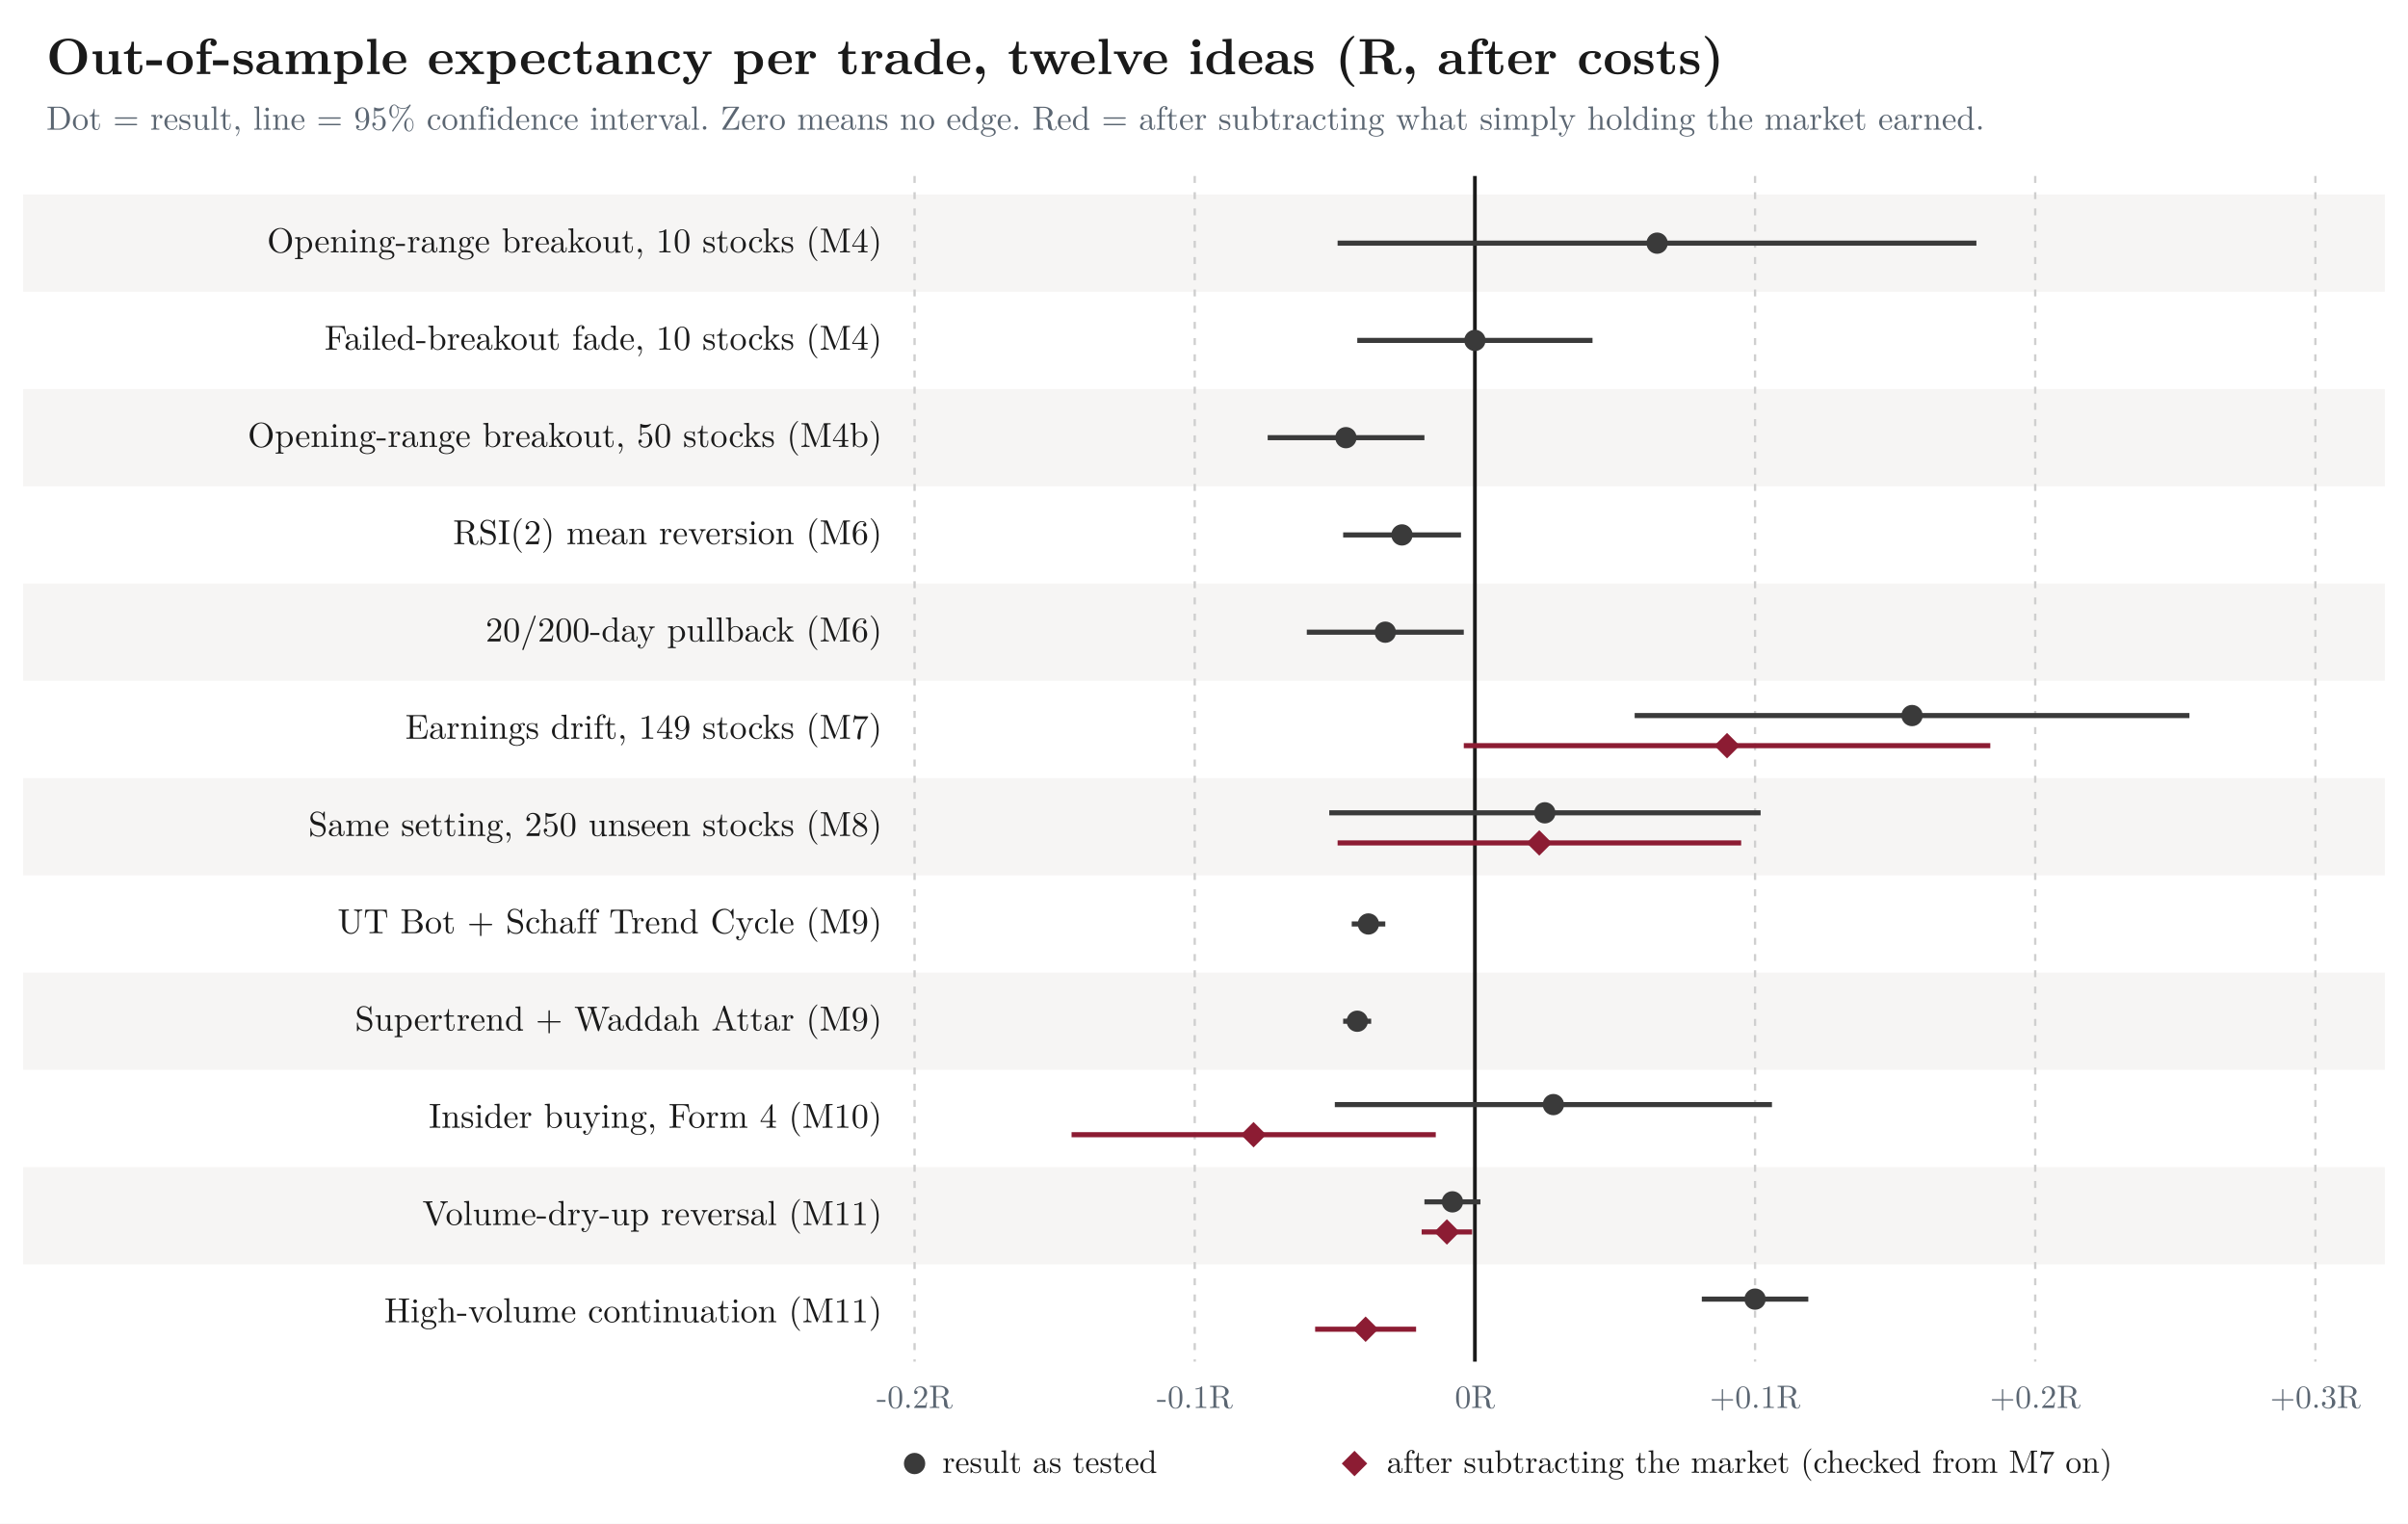
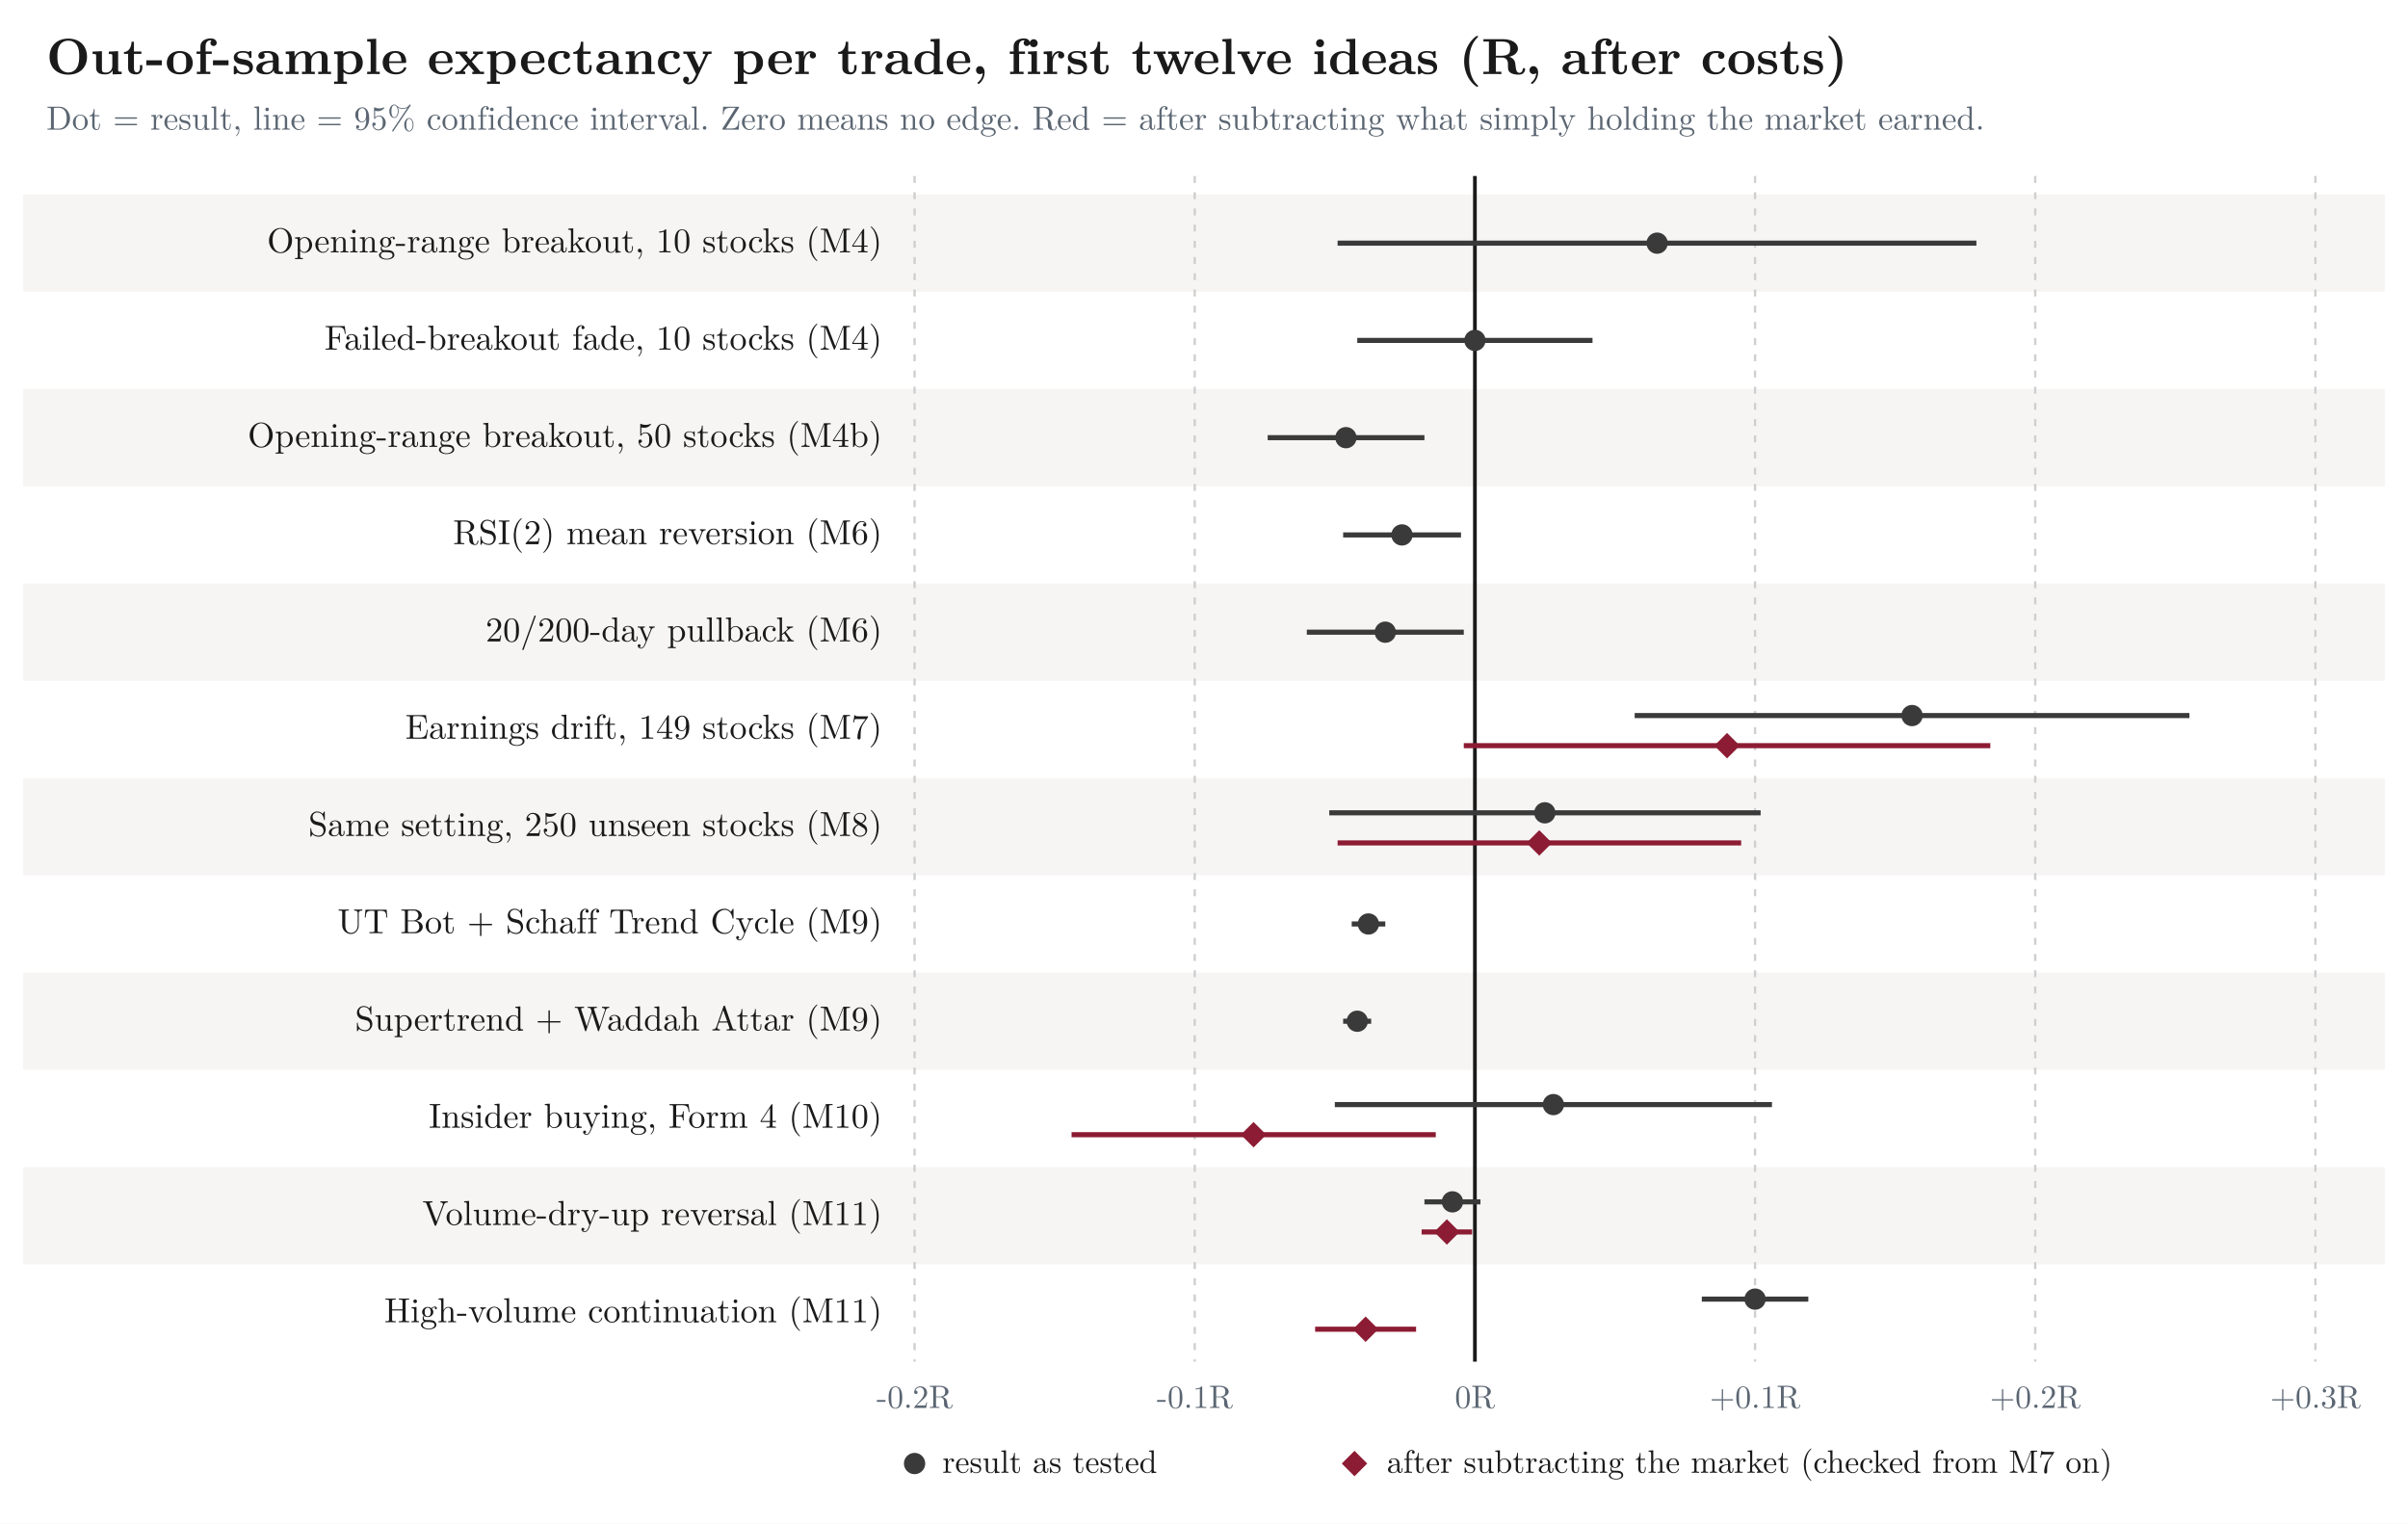
<svg xmlns="http://www.w3.org/2000/svg" width="1040" height="658" viewBox="0 0 1040 658" font-family="Latin Modern Roman, CMU Serif, Georgia, serif" role="img" aria-label="Out-of-sample expectancy per trading idea">
  <rect width="1040" height="658" fill="white" />
  <rect x="10" y="504.0" width="1020" height="42" fill="#f6f5f4" />
  <rect x="10" y="420.0" width="1020" height="42" fill="#f6f5f4" />
  <rect x="10" y="336.0" width="1020" height="42" fill="#f6f5f4" />
  <rect x="10" y="252.0" width="1020" height="42" fill="#f6f5f4" />
  <rect x="10" y="168.0" width="1020" height="42" fill="#f6f5f4" />
  <rect x="10" y="84.0" width="1020" height="42" fill="#f6f5f4" />
-   <text x="20" y="32" font-size="22" font-weight="600" fill="#1a1a1a">Out-of-sample expectancy per trade, twelve ideas (R, after costs)</text>
+   <text x="20" y="32" font-size="22" font-weight="600" fill="#1a1a1a">Out-of-sample expectancy per trade, first twelve ideas (R, after costs)</text>
  <text x="20" y="56" font-size="14.5" fill="#5b6672">Dot = result, line = 95% confidence interval. Zero means no edge. Red = after subtracting what simply holding the market earned.</text>
  <line x1="395.0" y1="76" x2="395.0" y2="588" stroke="#cfcfcf" stroke-width="1" stroke-dasharray="3 4" />
  <text x="395.0" y="608" font-size="14" text-anchor="middle" fill="#5b6672">-0.2R</text>
  <line x1="516.0" y1="76" x2="516.0" y2="588" stroke="#cfcfcf" stroke-width="1" stroke-dasharray="3 4" />
  <text x="516.0" y="608" font-size="14" text-anchor="middle" fill="#5b6672">-0.1R</text>
  <line x1="637.0" y1="76" x2="637.0" y2="588" stroke="#1a1a1a" stroke-width="1.6" />
  <text x="637.0" y="608" font-size="14" text-anchor="middle" fill="#5b6672">0R</text>
  <line x1="758.0" y1="76" x2="758.0" y2="588" stroke="#cfcfcf" stroke-width="1" stroke-dasharray="3 4" />
  <text x="758.0" y="608" font-size="14" text-anchor="middle" fill="#5b6672">+0.1R</text>
  <line x1="879.0" y1="76" x2="879.0" y2="588" stroke="#cfcfcf" stroke-width="1" stroke-dasharray="3 4" />
  <text x="879.0" y="608" font-size="14" text-anchor="middle" fill="#5b6672">+0.2R</text>
  <line x1="1000.0" y1="76" x2="1000.0" y2="588" stroke="#cfcfcf" stroke-width="1" stroke-dasharray="3 4" />
  <text x="1000.0" y="608" font-size="14" text-anchor="middle" fill="#5b6672">+0.3R</text>
  <text x="381" y="109.0" font-size="15" text-anchor="end" fill="#1a1a1a">Opening-range breakout, 10 stocks (M4)</text>
  <line x1="577.7" y1="105.0" x2="853.6" y2="105.0" stroke="#3a3a3a" stroke-width="2.2" />
  <circle cx="715.7" cy="105.0" r="4.6" fill="#3a3a3a" />
  <text x="381" y="151.0" font-size="15" text-anchor="end" fill="#1a1a1a">Failed-breakout fade, 10 stocks (M4)</text>
  <line x1="586.2" y1="147.0" x2="687.8" y2="147.0" stroke="#3a3a3a" stroke-width="2.2" />
  <circle cx="637.0" cy="147.0" r="4.6" fill="#3a3a3a" />
  <text x="381" y="193.0" font-size="15" text-anchor="end" fill="#1a1a1a">Opening-range breakout, 50 stocks (M4b)</text>
  <line x1="547.5" y1="189.0" x2="615.2" y2="189.0" stroke="#3a3a3a" stroke-width="2.2" />
  <circle cx="581.3" cy="189.0" r="4.6" fill="#3a3a3a" />
  <text x="381" y="235.0" font-size="15" text-anchor="end" fill="#1a1a1a">RSI(2) mean reversion (M6)</text>
  <line x1="580.1" y1="231.0" x2="631.0" y2="231.0" stroke="#3a3a3a" stroke-width="2.2" />
  <circle cx="605.5" cy="231.0" r="4.6" fill="#3a3a3a" />
  <text x="381" y="277.0" font-size="15" text-anchor="end" fill="#1a1a1a">20/200-day pullback (M6)</text>
  <line x1="564.4" y1="273.0" x2="632.2" y2="273.0" stroke="#3a3a3a" stroke-width="2.2" />
  <circle cx="598.3" cy="273.0" r="4.6" fill="#3a3a3a" />
  <text x="381" y="319.0" font-size="15" text-anchor="end" fill="#1a1a1a">Earnings drift, 149 stocks (M7)</text>
  <line x1="706.0" y1="309.0" x2="945.6" y2="309.0" stroke="#3a3a3a" stroke-width="2.2" />
  <circle cx="825.8" cy="309.0" r="4.6" fill="#3a3a3a" />
  <line x1="632.2" y1="322.0" x2="859.6" y2="322.0" stroke="#8c1c33" stroke-width="2.2" />
  <polygon points="745.9,316.5 751.4,322.0 745.9,327.5 740.4,322.0" fill="#8c1c33" />
  <text x="381" y="361.0" font-size="15" text-anchor="end" fill="#1a1a1a">Same setting, 250 unseen stocks (M8)</text>
  <line x1="574.1" y1="351.0" x2="760.4" y2="351.0" stroke="#3a3a3a" stroke-width="2.2" />
  <circle cx="667.2" cy="351.0" r="4.6" fill="#3a3a3a" />
  <line x1="577.7" y1="364.0" x2="752.0" y2="364.0" stroke="#8c1c33" stroke-width="2.2" />
  <polygon points="664.8,358.5 670.3,364.0 664.8,369.5 659.3,364.0" fill="#8c1c33" />
  <text x="381" y="403.0" font-size="15" text-anchor="end" fill="#1a1a1a">UT Bot + Schaff Trend Cycle (M9)</text>
  <line x1="583.8" y1="399.0" x2="598.3" y2="399.0" stroke="#3a3a3a" stroke-width="2.2" />
  <circle cx="591.0" cy="399.0" r="4.6" fill="#3a3a3a" />
  <text x="381" y="445.0" font-size="15" text-anchor="end" fill="#1a1a1a">Supertrend + Waddah Attar (M9)</text>
  <line x1="580.1" y1="441.0" x2="592.2" y2="441.0" stroke="#3a3a3a" stroke-width="2.2" />
  <circle cx="586.2" cy="441.0" r="4.6" fill="#3a3a3a" />
  <text x="381" y="487.0" font-size="15" text-anchor="end" fill="#1a1a1a">Insider buying, Form 4 (M10)</text>
  <line x1="576.5" y1="477.0" x2="765.3" y2="477.0" stroke="#3a3a3a" stroke-width="2.2" />
  <circle cx="670.9" cy="477.0" r="4.6" fill="#3a3a3a" />
  <line x1="462.8" y1="490.0" x2="620.1" y2="490.0" stroke="#8c1c33" stroke-width="2.2" />
  <polygon points="541.4,484.5 546.9,490.0 541.4,495.5 535.9,490.0" fill="#8c1c33" />
  <text x="381" y="529.0" font-size="15" text-anchor="end" fill="#1a1a1a">Volume-dry-up reversal (M11)</text>
  <line x1="615.2" y1="519.0" x2="639.4" y2="519.0" stroke="#3a3a3a" stroke-width="2.2" />
  <circle cx="627.3" cy="519.0" r="4.6" fill="#3a3a3a" />
  <line x1="614.0" y1="532.0" x2="635.8" y2="532.0" stroke="#8c1c33" stroke-width="2.2" />
  <polygon points="624.9,526.5 630.4,532.0 624.9,537.5 619.4,532.0" fill="#8c1c33" />
  <text x="381" y="571.0" font-size="15" text-anchor="end" fill="#1a1a1a">High-volume continuation (M11)</text>
  <line x1="735.0" y1="561.0" x2="781.0" y2="561.0" stroke="#3a3a3a" stroke-width="2.2" />
  <circle cx="758.0" cy="561.0" r="4.6" fill="#3a3a3a" />
  <line x1="568.0" y1="574.0" x2="611.6" y2="574.0" stroke="#8c1c33" stroke-width="2.2" />
  <polygon points="589.8,568.5 595.3,574.0 589.8,579.5 584.3,574.0" fill="#8c1c33" />
  <circle cx="395" cy="632" r="4.6" fill="#3a3a3a" />
  <text x="407" y="636" font-size="14" fill="#1a1a1a">result as tested</text>
  <polygon points="585,626.5 590.5,632 585,637.5 579.5,632" fill="#8c1c33" />
  <text x="599" y="636" font-size="14" fill="#1a1a1a">after subtracting the market (checked from M7 on)</text>
</svg>
